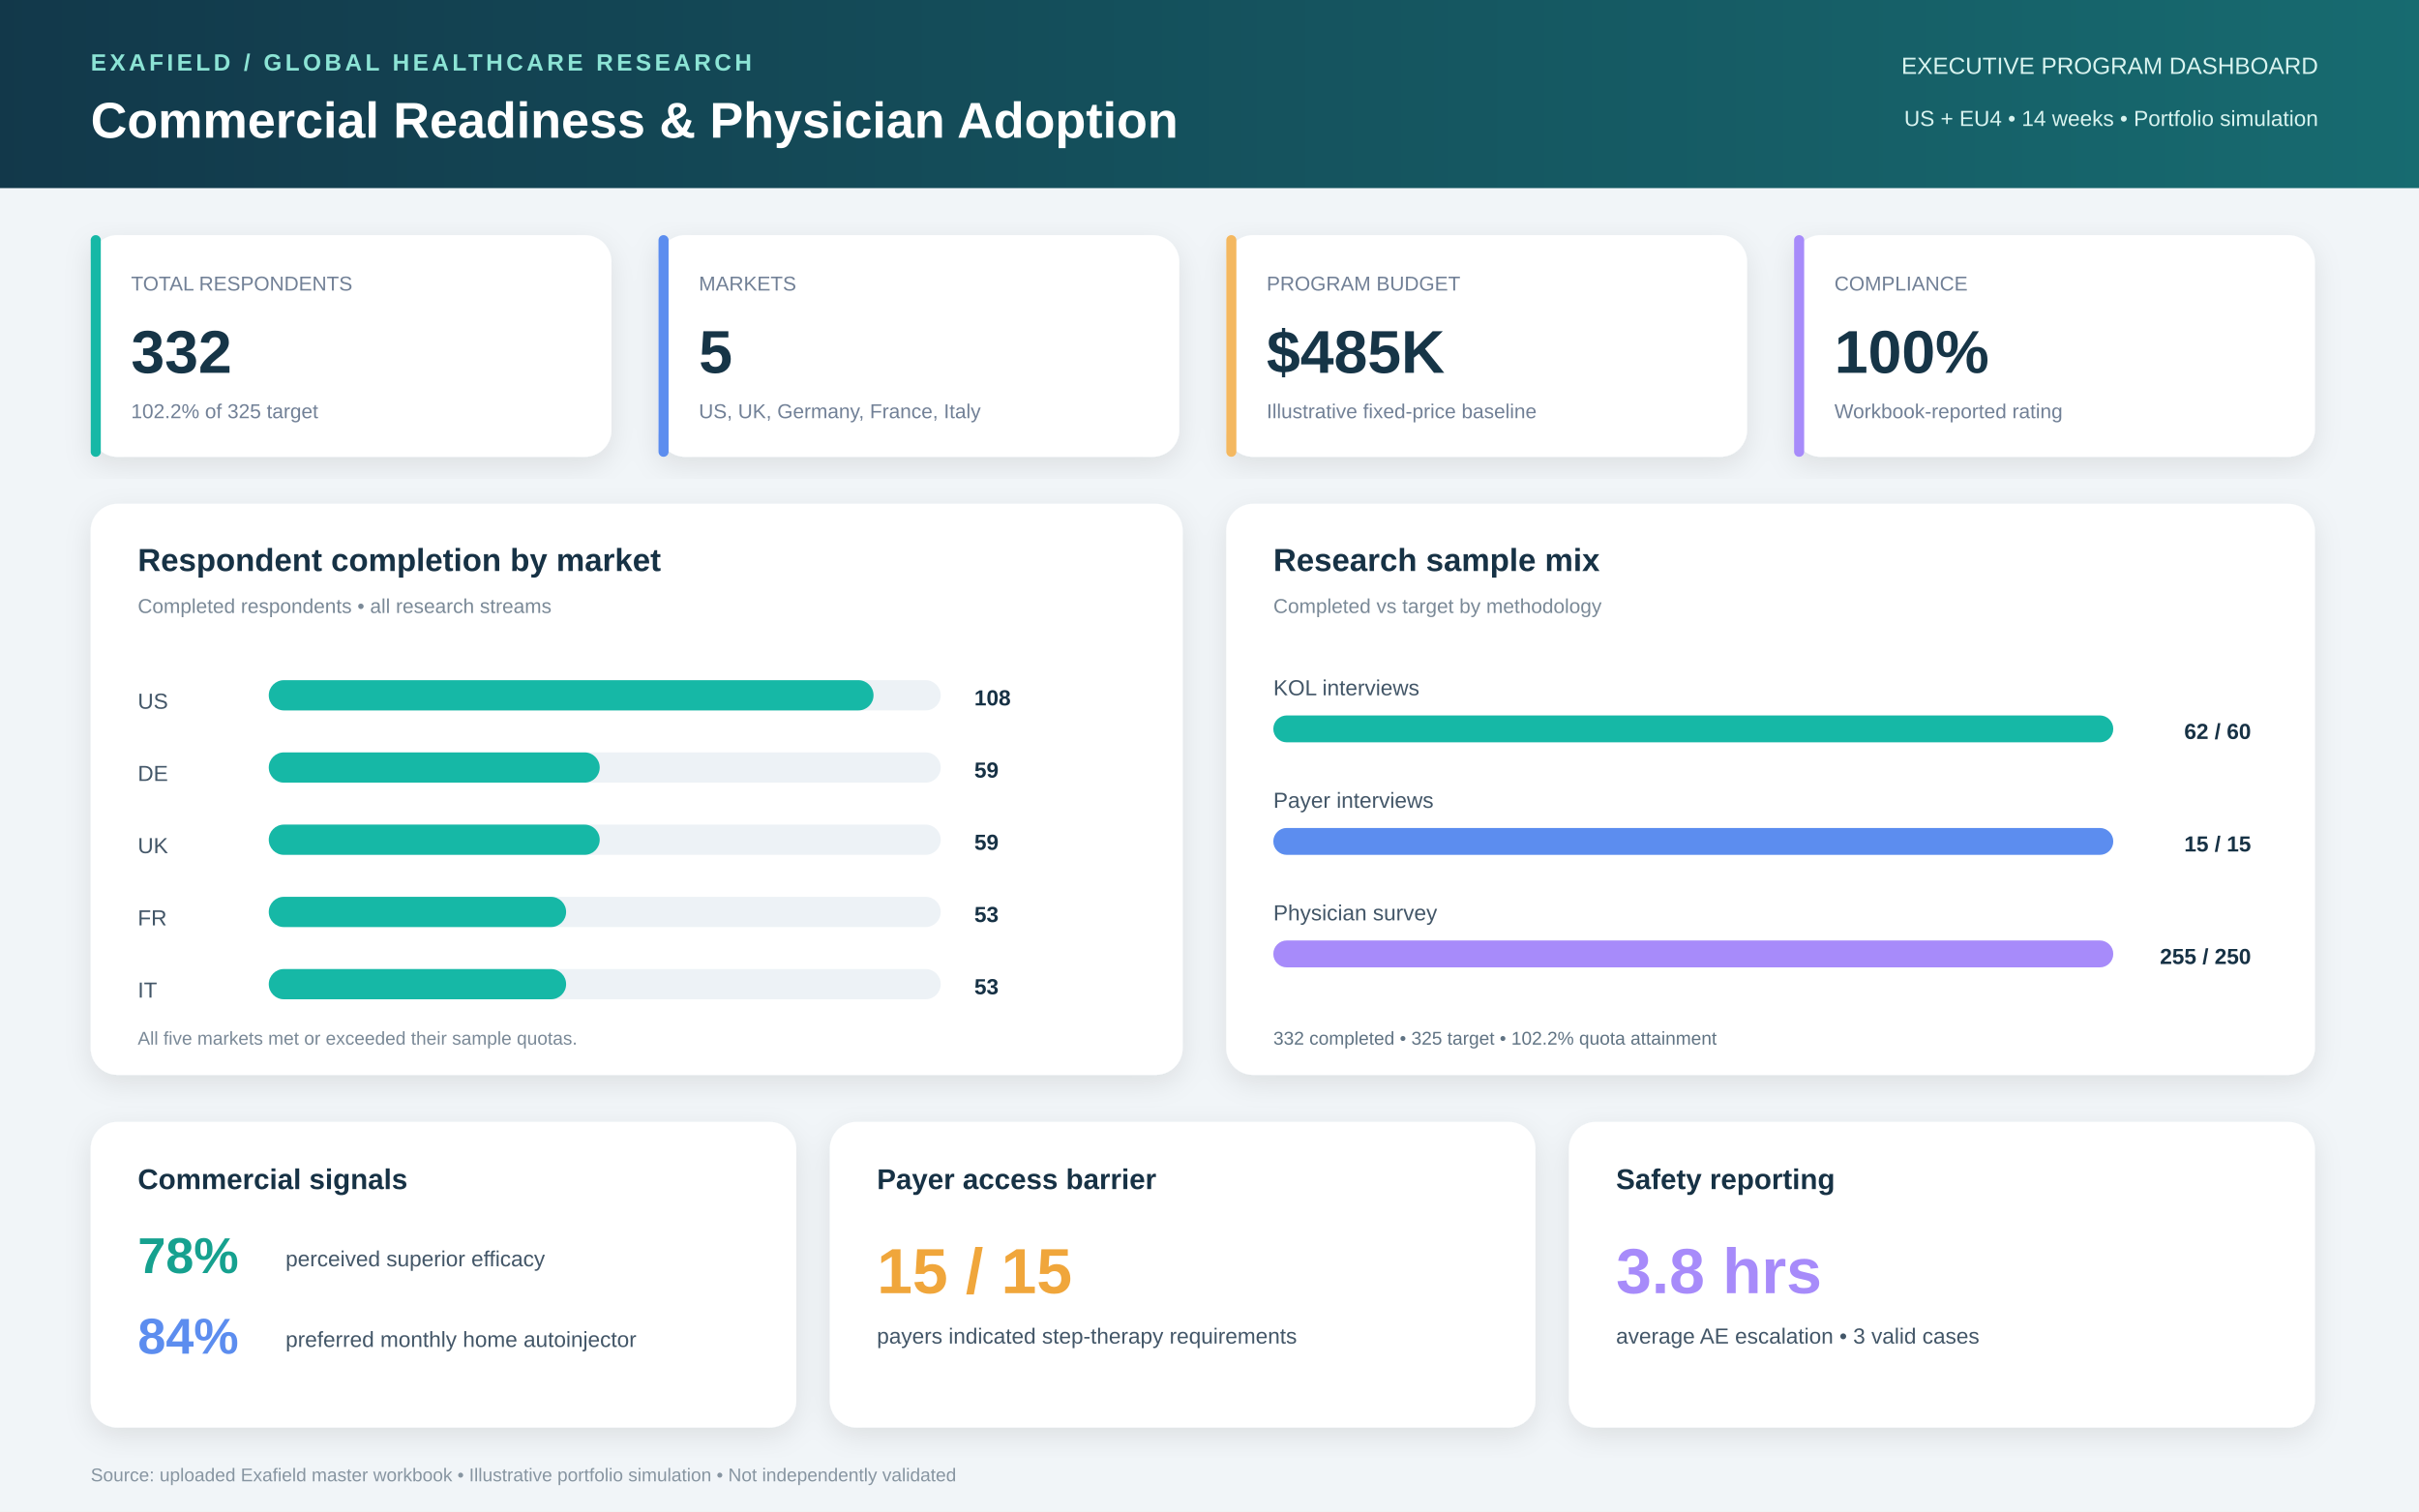
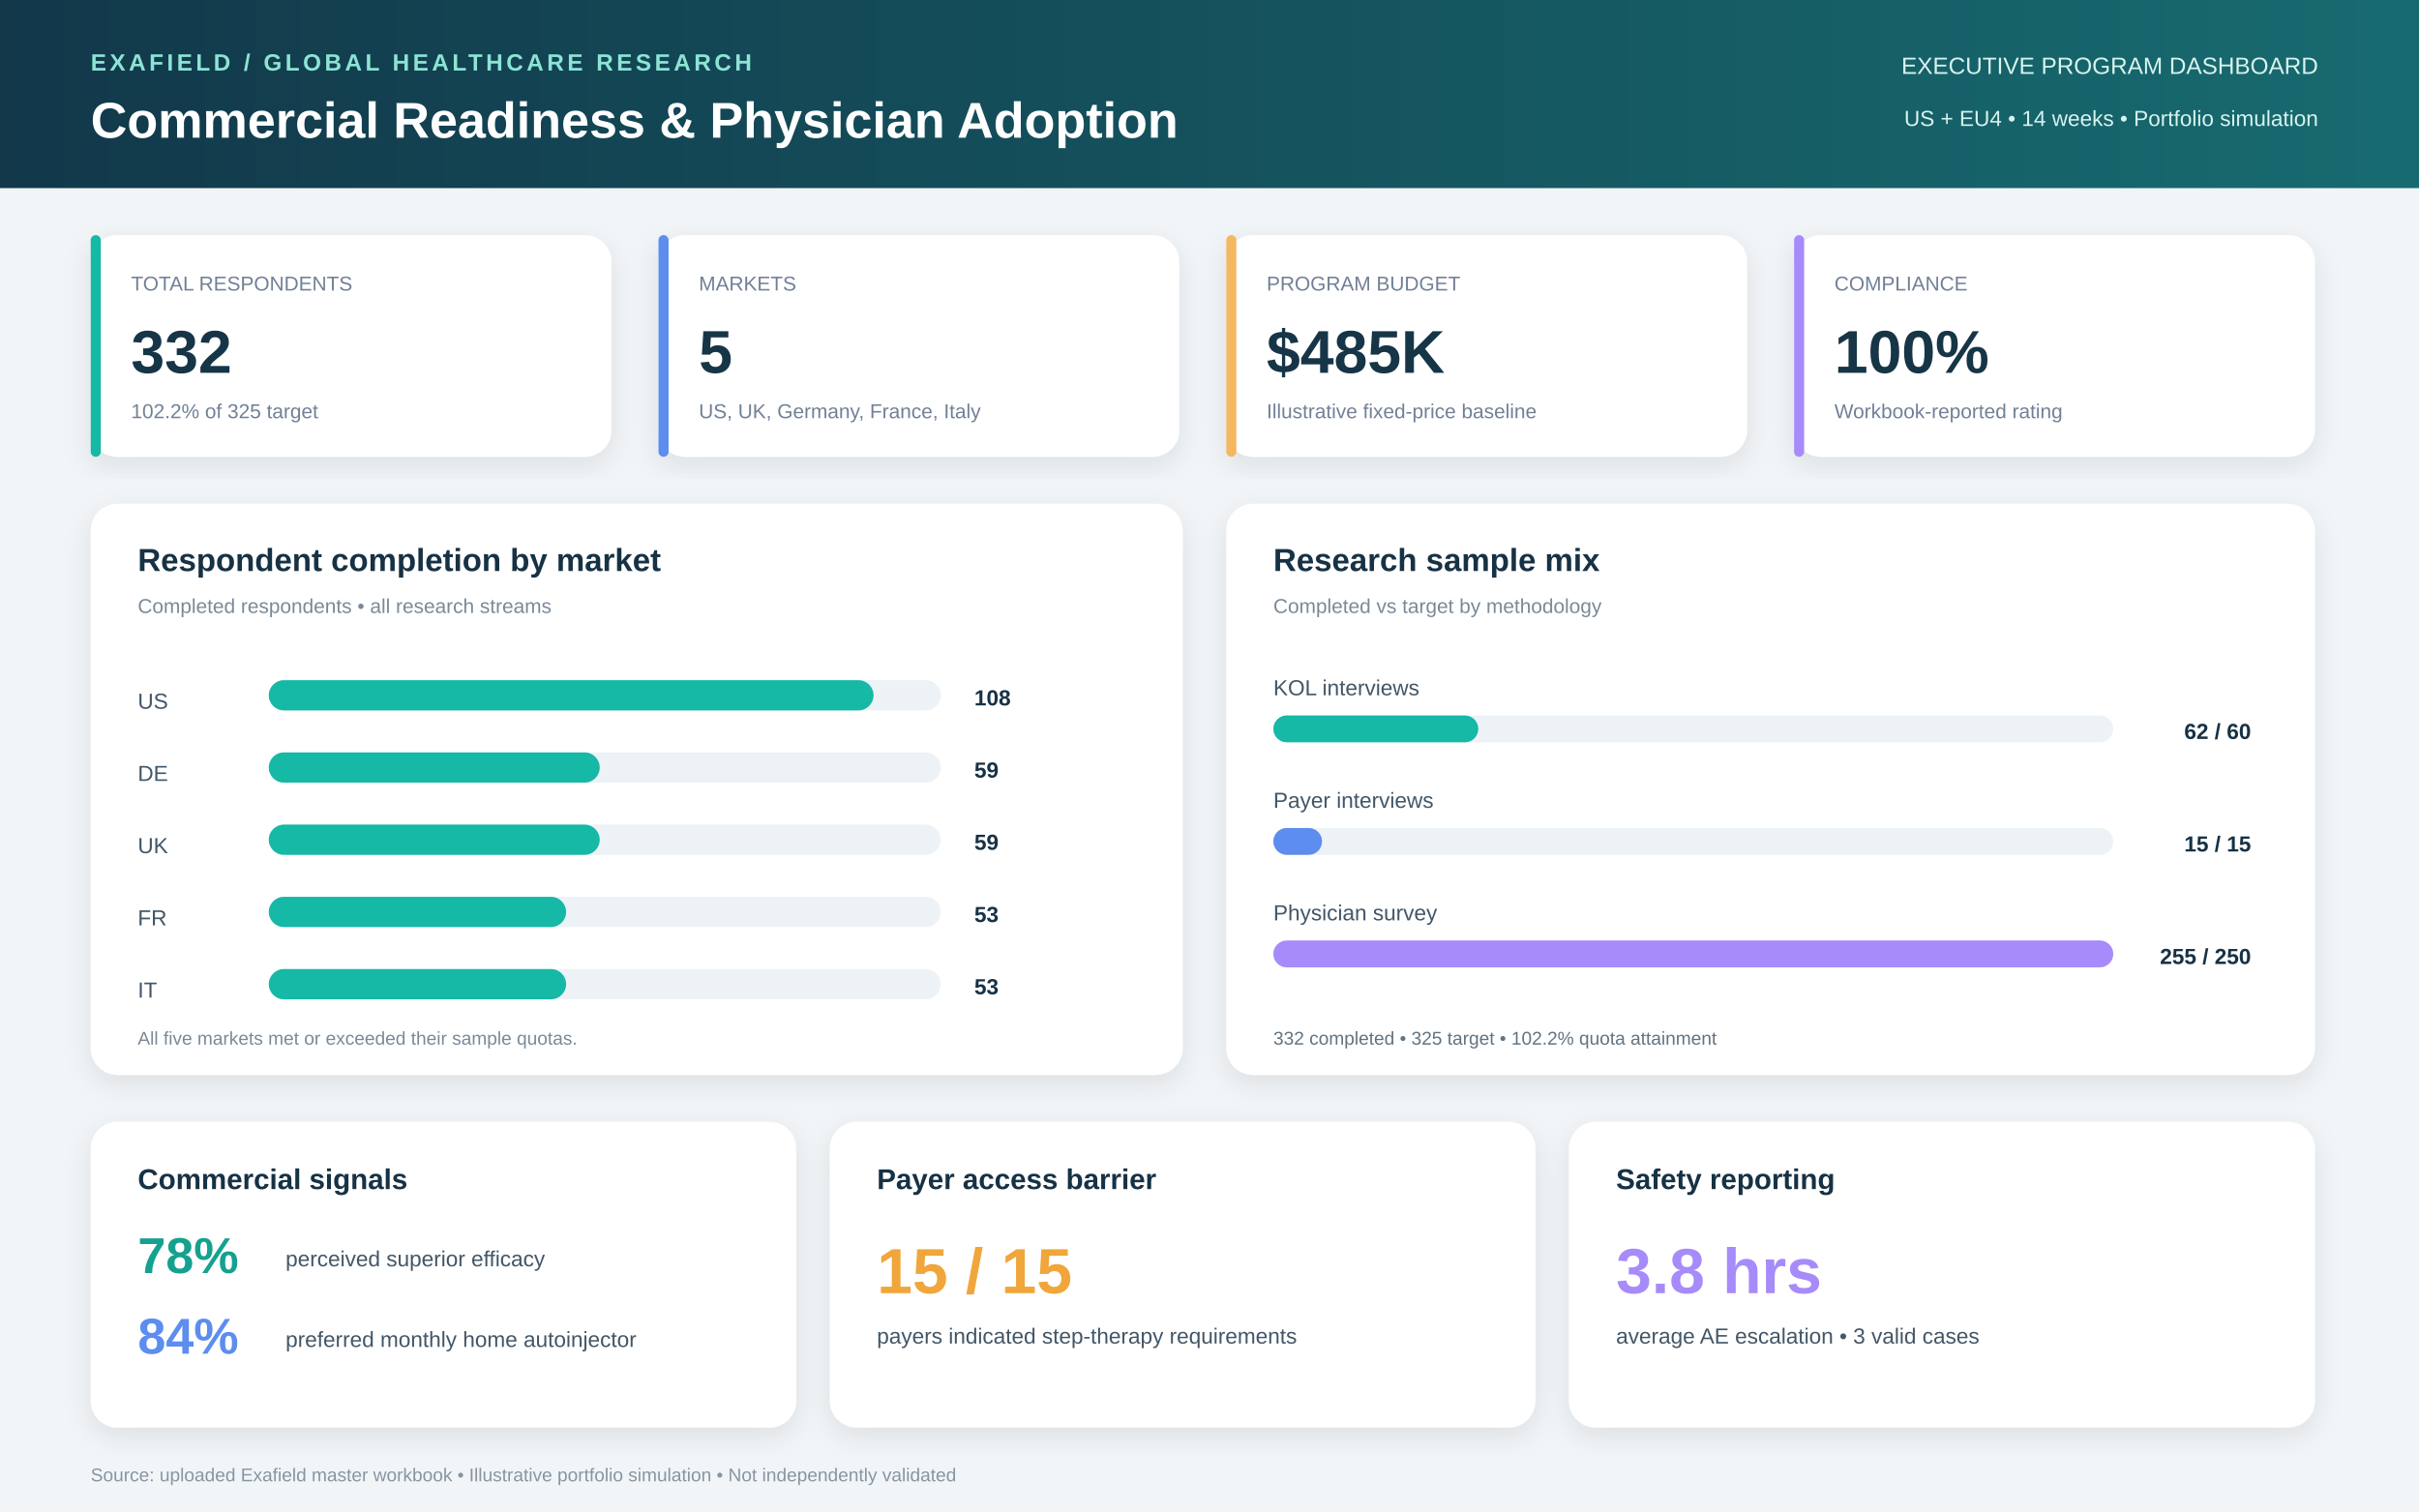
<svg xmlns="http://www.w3.org/2000/svg" viewBox="0 0 1440 900">
  <defs>
    <linearGradient id="h">
      <stop stop-color="#12384a" />
      <stop offset="1" stop-color="#176b70" />
    </linearGradient>
    <filter id="s">
      <feDropShadow dx="0" dy="5" stdDeviation="8" flood-opacity=".09" />
    </filter>
  </defs>
  <rect width="1440" height="900" fill="#f1f5f8" />
  <rect width="1440" height="112" fill="url(#h)" />
  <g font-family="Arial">
    <text x="54" y="42" fill="#8ce4d5" font-size="14" font-weight="bold" letter-spacing="2">EXAFIELD / GLOBAL HEALTHCARE RESEARCH</text>
    <text x="54" y="82" fill="white" font-size="30" font-weight="bold">Commercial Readiness &amp; Physician Adoption</text>
    <text x="1380" y="44" fill="#d8f3ef" text-anchor="end" font-size="14">EXECUTIVE PROGRAM DASHBOARD</text>
    <text x="1380" y="75" fill="#d8f3ef" text-anchor="end" font-size="13">US + EU4 • 14 weeks • Portfolio simulation</text>
  </g>
  <g filter="url(#s)" font-family="Arial">
    <g>
      <rect x="54" y="140" width="310" height="132" rx="16" fill="white" />
      <rect x="54" y="140" width="6" height="132" rx="3" fill="#16b8a6" />
      <text x="78" y="173" fill="#718096" font-size="12">TOTAL RESPONDENTS</text>
      <text x="78" y="222" fill="#173447" font-size="36" font-weight="bold">332</text>
      <text x="78" y="249" fill="#718096" font-size="12">102.2% of 325 target</text>
    </g>
    <g>
      <rect x="392" y="140" width="310" height="132" rx="16" fill="white" />
      <rect x="392" y="140" width="6" height="132" rx="3" fill="#5b8def" />
      <text x="416" y="173" fill="#718096" font-size="12">MARKETS</text>
      <text x="416" y="222" fill="#173447" font-size="36" font-weight="bold">5</text>
      <text x="416" y="249" fill="#718096" font-size="12">US, UK, Germany, France, Italy</text>
    </g>
    <g>
      <rect x="730" y="140" width="310" height="132" rx="16" fill="white" />
      <rect x="730" y="140" width="6" height="132" rx="3" fill="#f4b860" />
      <text x="754" y="173" fill="#718096" font-size="12">PROGRAM BUDGET</text>
      <text x="754" y="222" fill="#173447" font-size="36" font-weight="bold">$485K</text>
      <text x="754" y="249" fill="#718096" font-size="12">Illustrative fixed-price baseline</text>
    </g>
    <g>
      <rect x="1068" y="140" width="310" height="132" rx="16" fill="white" />
      <rect x="1068" y="140" width="6" height="132" rx="3" fill="#a78bfa" />
      <text x="1092" y="173" fill="#718096" font-size="12">COMPLIANCE</text>
      <text x="1092" y="222" fill="#173447" font-size="36" font-weight="bold">100%</text>
      <text x="1092" y="249" fill="#718096" font-size="12">Workbook-reported rating</text>
    </g>
  </g>
  <g filter="url(#s)" font-family="Arial">
    <rect x="54" y="300" width="650" height="340" rx="16" fill="white" />
    <text x="82" y="340" fill="#183044" font-size="19" font-weight="bold">Respondent completion by market</text>
    <text x="82" y="365" fill="#7a8997" font-size="12">Completed respondents • all research streams</text>
    <g fill="#435667" font-size="13">
      <text x="82" y="422">US</text>
      <text x="82" y="465">DE</text>
      <text x="82" y="508">UK</text>
      <text x="82" y="551">FR</text>
      <text x="82" y="594">IT</text>
    </g>
    <g fill="#edf2f6">
      <rect x="160" y="405" width="400" height="18" rx="9" />
      <rect x="160" y="448" width="400" height="18" rx="9" />
      <rect x="160" y="491" width="400" height="18" rx="9" />
      <rect x="160" y="534" width="400" height="18" rx="9" />
      <rect x="160" y="577" width="400" height="18" rx="9" />
    </g>
    <g fill="#16b8a6">
      <rect x="160" y="405" width="360" height="18" rx="9" />
      <rect x="160" y="448" width="197" height="18" rx="9" />
      <rect x="160" y="491" width="197" height="18" rx="9" />
      <rect x="160" y="534" width="177" height="18" rx="9" />
      <rect x="160" y="577" width="177" height="18" rx="9" />
    </g>
    <g fill="#183044" font-size="13" font-weight="bold">
      <text x="580" y="420">108</text>
      <text x="580" y="463">59</text>
      <text x="580" y="506">59</text>
      <text x="580" y="549">53</text>
      <text x="580" y="592">53</text>
    </g>
    <text x="82" y="622" fill="#7a8997" font-size="11">All five markets met or exceeded their sample quotas.</text>
    <rect x="730" y="300" width="648" height="340" rx="16" fill="white" />
    <text x="758" y="340" fill="#183044" font-size="19" font-weight="bold">Research sample mix</text>
    <text x="758" y="365" fill="#7a8997" font-size="12">Completed vs target by methodology</text>
    <g font-size="13" fill="#435667">
      <text x="758" y="414">KOL interviews</text>
      <text x="758" y="481">Payer interviews</text>
      <text x="758" y="548">Physician survey</text>
    </g>
    <g fill="#edf2f6">
      <rect x="758" y="426" width="500" height="16" rx="8" />
      <rect x="758" y="493" width="500" height="16" rx="8" />
      <rect x="758" y="560" width="500" height="16" rx="8" />
    </g>
    <g>
-       <rect x="758" y="426" width="500" height="16" rx="8" fill="#16b8a6" />
-       <rect x="758" y="493" width="500" height="16" rx="8" fill="#5b8def" />
+       <rect x="758" y="426" width="122" height="16" rx="8" fill="#16b8a6" />
+       <rect x="758" y="493" width="29" height="16" rx="8" fill="#5b8def" />
      <rect x="758" y="560" width="500" height="16" rx="8" fill="#a78bfa" />
    </g>
    <g font-size="13" font-weight="bold" fill="#183044" text-anchor="end">
      <text x="1340" y="440">62 / 60</text>
      <text x="1340" y="507">15 / 15</text>
      <text x="1340" y="574">255 / 250</text>
    </g>
    <text x="758" y="622" fill="#607383" font-size="11">332 completed • 325 target • 102.2% quota attainment</text>
  </g>
  <g filter="url(#s)" font-family="Arial">
    <rect x="54" y="668" width="420" height="182" rx="16" fill="white" />
    <text x="82" y="708" fill="#183044" font-size="17" font-weight="bold">Commercial signals</text>
    <text x="82" y="758" fill="#16a18f" font-size="30" font-weight="bold">78%</text>
    <text x="170" y="754" fill="#435667" font-size="13">perceived superior efficacy</text>
    <text x="82" y="806" fill="#5b8def" font-size="30" font-weight="bold">84%</text>
    <text x="170" y="802" fill="#435667" font-size="13">preferred monthly home autoinjector</text>
    <rect x="494" y="668" width="420" height="182" rx="16" fill="white" />
    <text x="522" y="708" fill="#183044" font-size="17" font-weight="bold">Payer access barrier</text>
    <text x="522" y="770" fill="#f0a63b" font-size="38" font-weight="bold">15 / 15</text>
    <text x="522" y="800" fill="#435667" font-size="13">payers indicated step-therapy requirements</text>
    <rect x="934" y="668" width="444" height="182" rx="16" fill="white" />
    <text x="962" y="708" fill="#183044" font-size="17" font-weight="bold">Safety reporting</text>
    <text x="962" y="770" fill="#a78bfa" font-size="38" font-weight="bold">3.8 hrs</text>
    <text x="962" y="800" fill="#435667" font-size="13">average AE escalation • 3 valid cases</text>
  </g>
  <text x="54" y="882" font-family="Arial" fill="#8795a1" font-size="11">Source: uploaded Exafield master workbook • Illustrative portfolio simulation • Not independently validated</text>
</svg>
